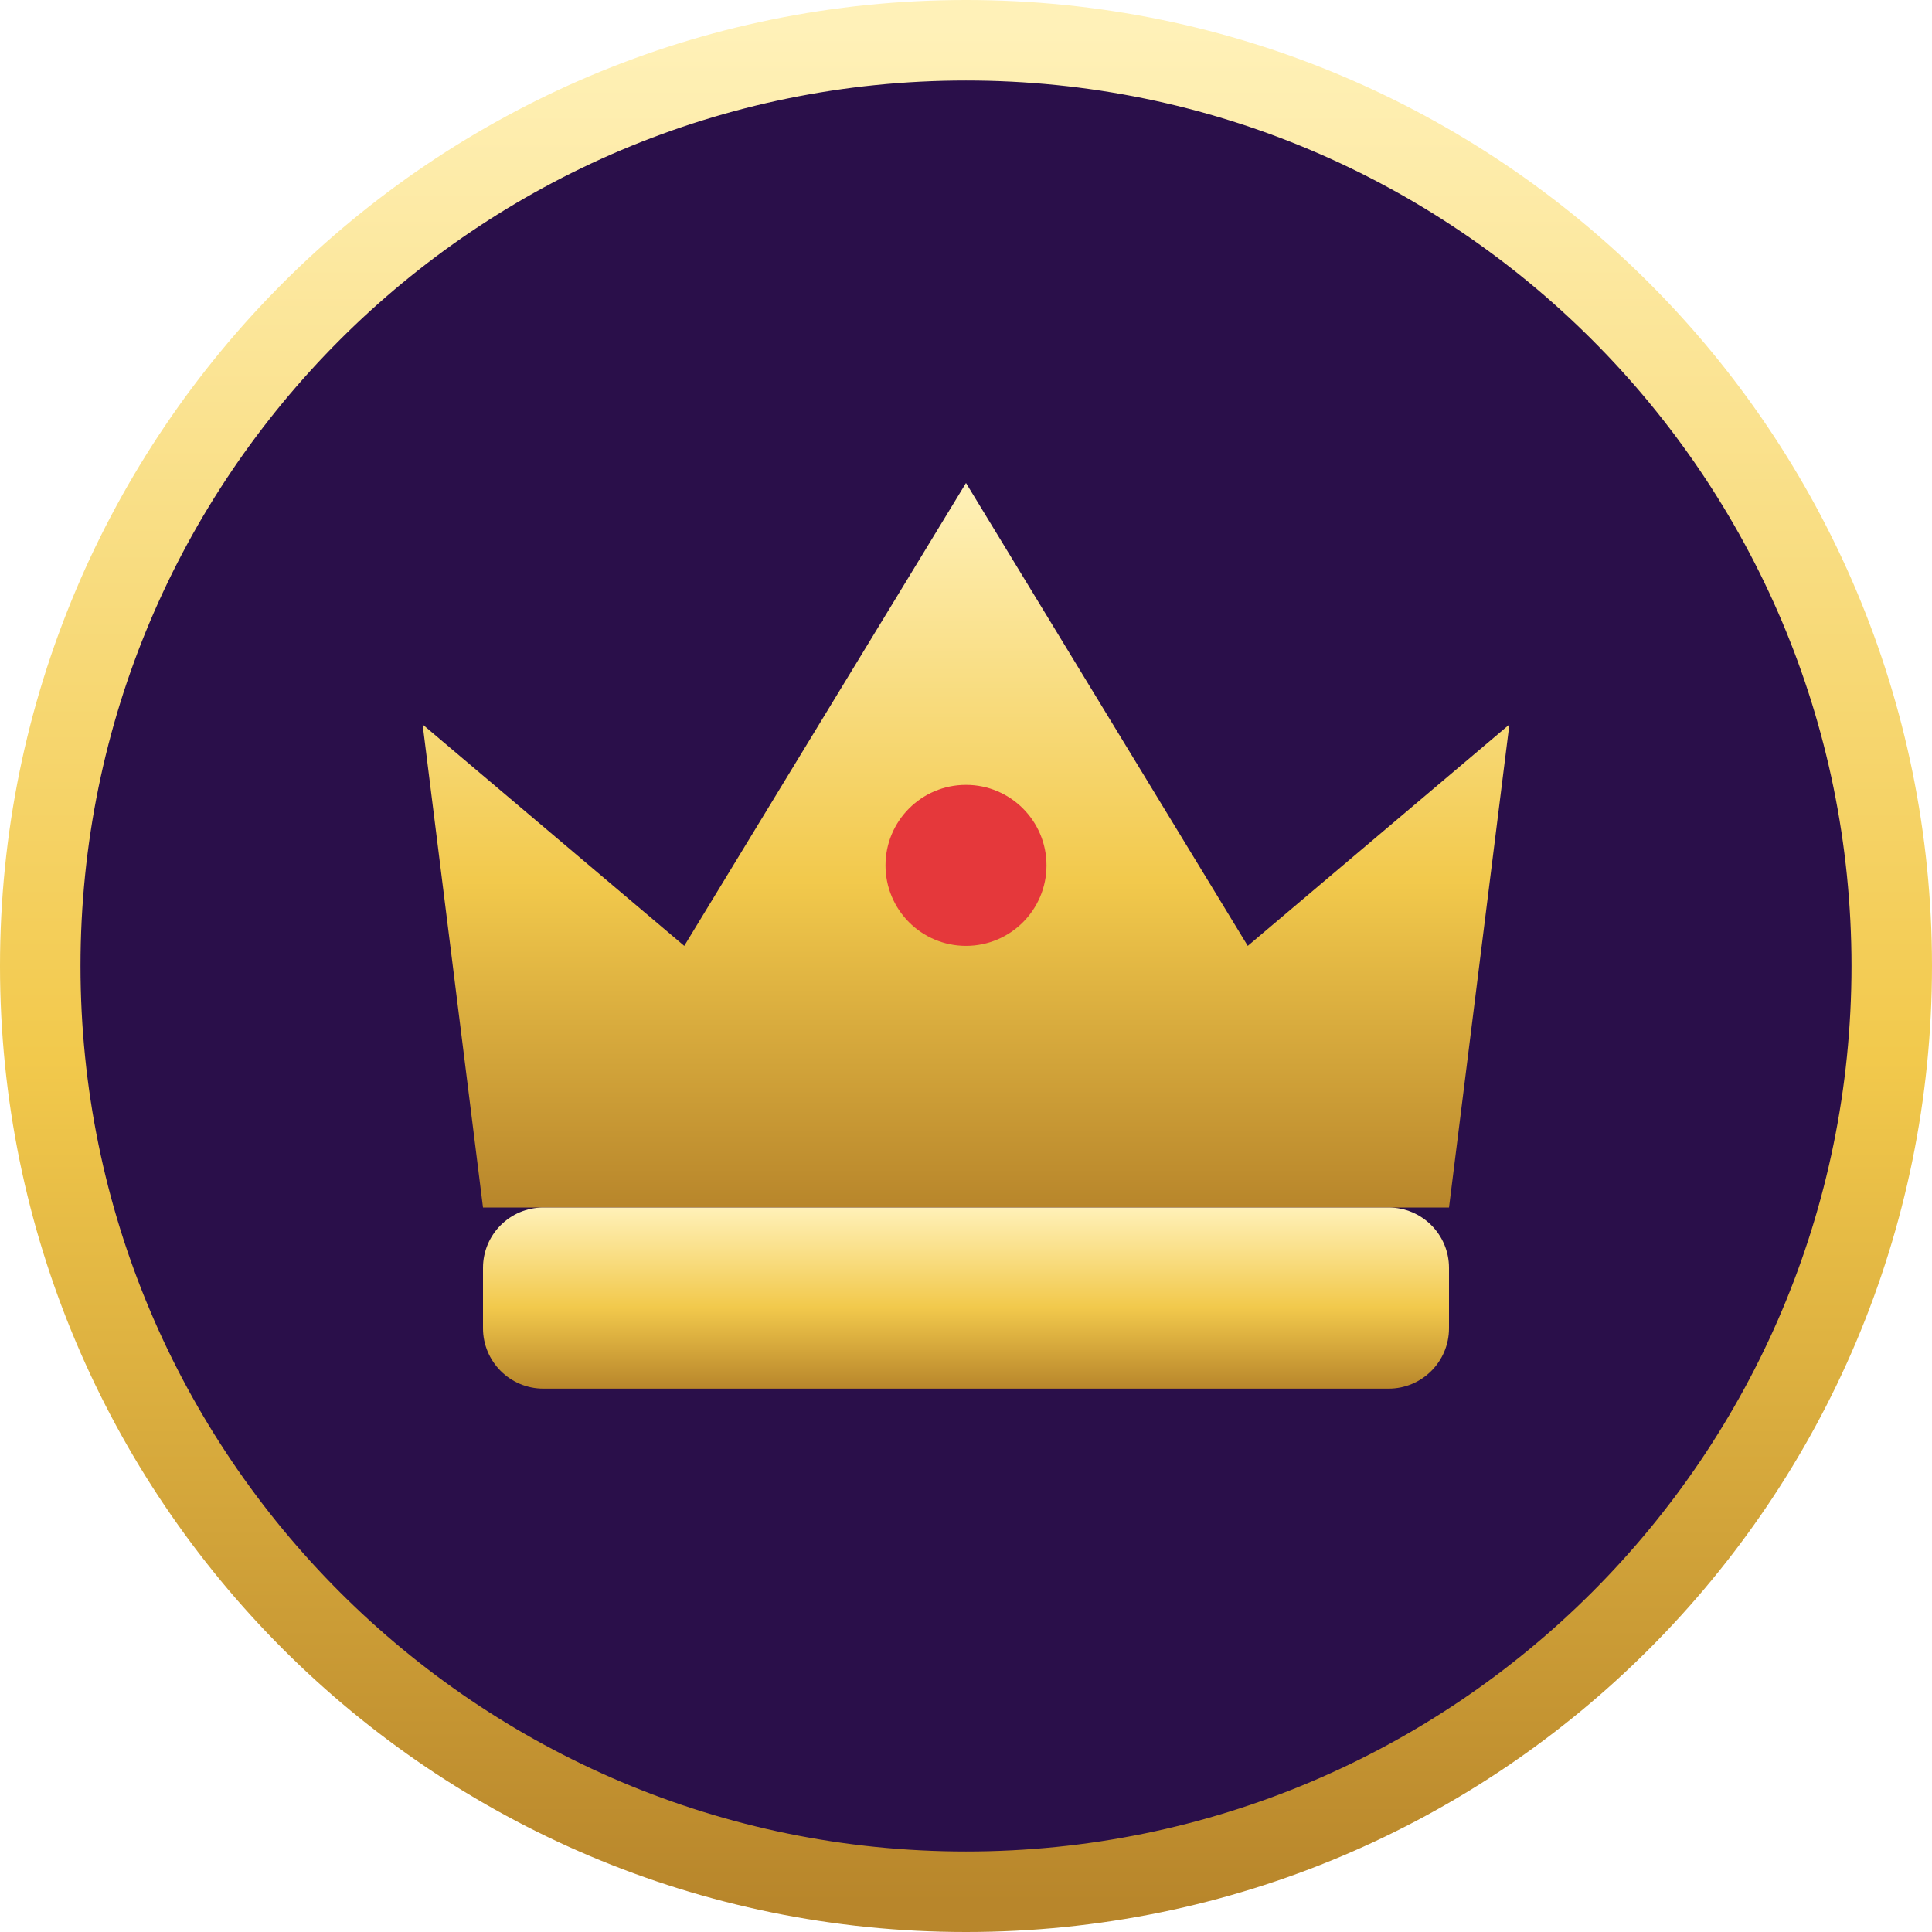
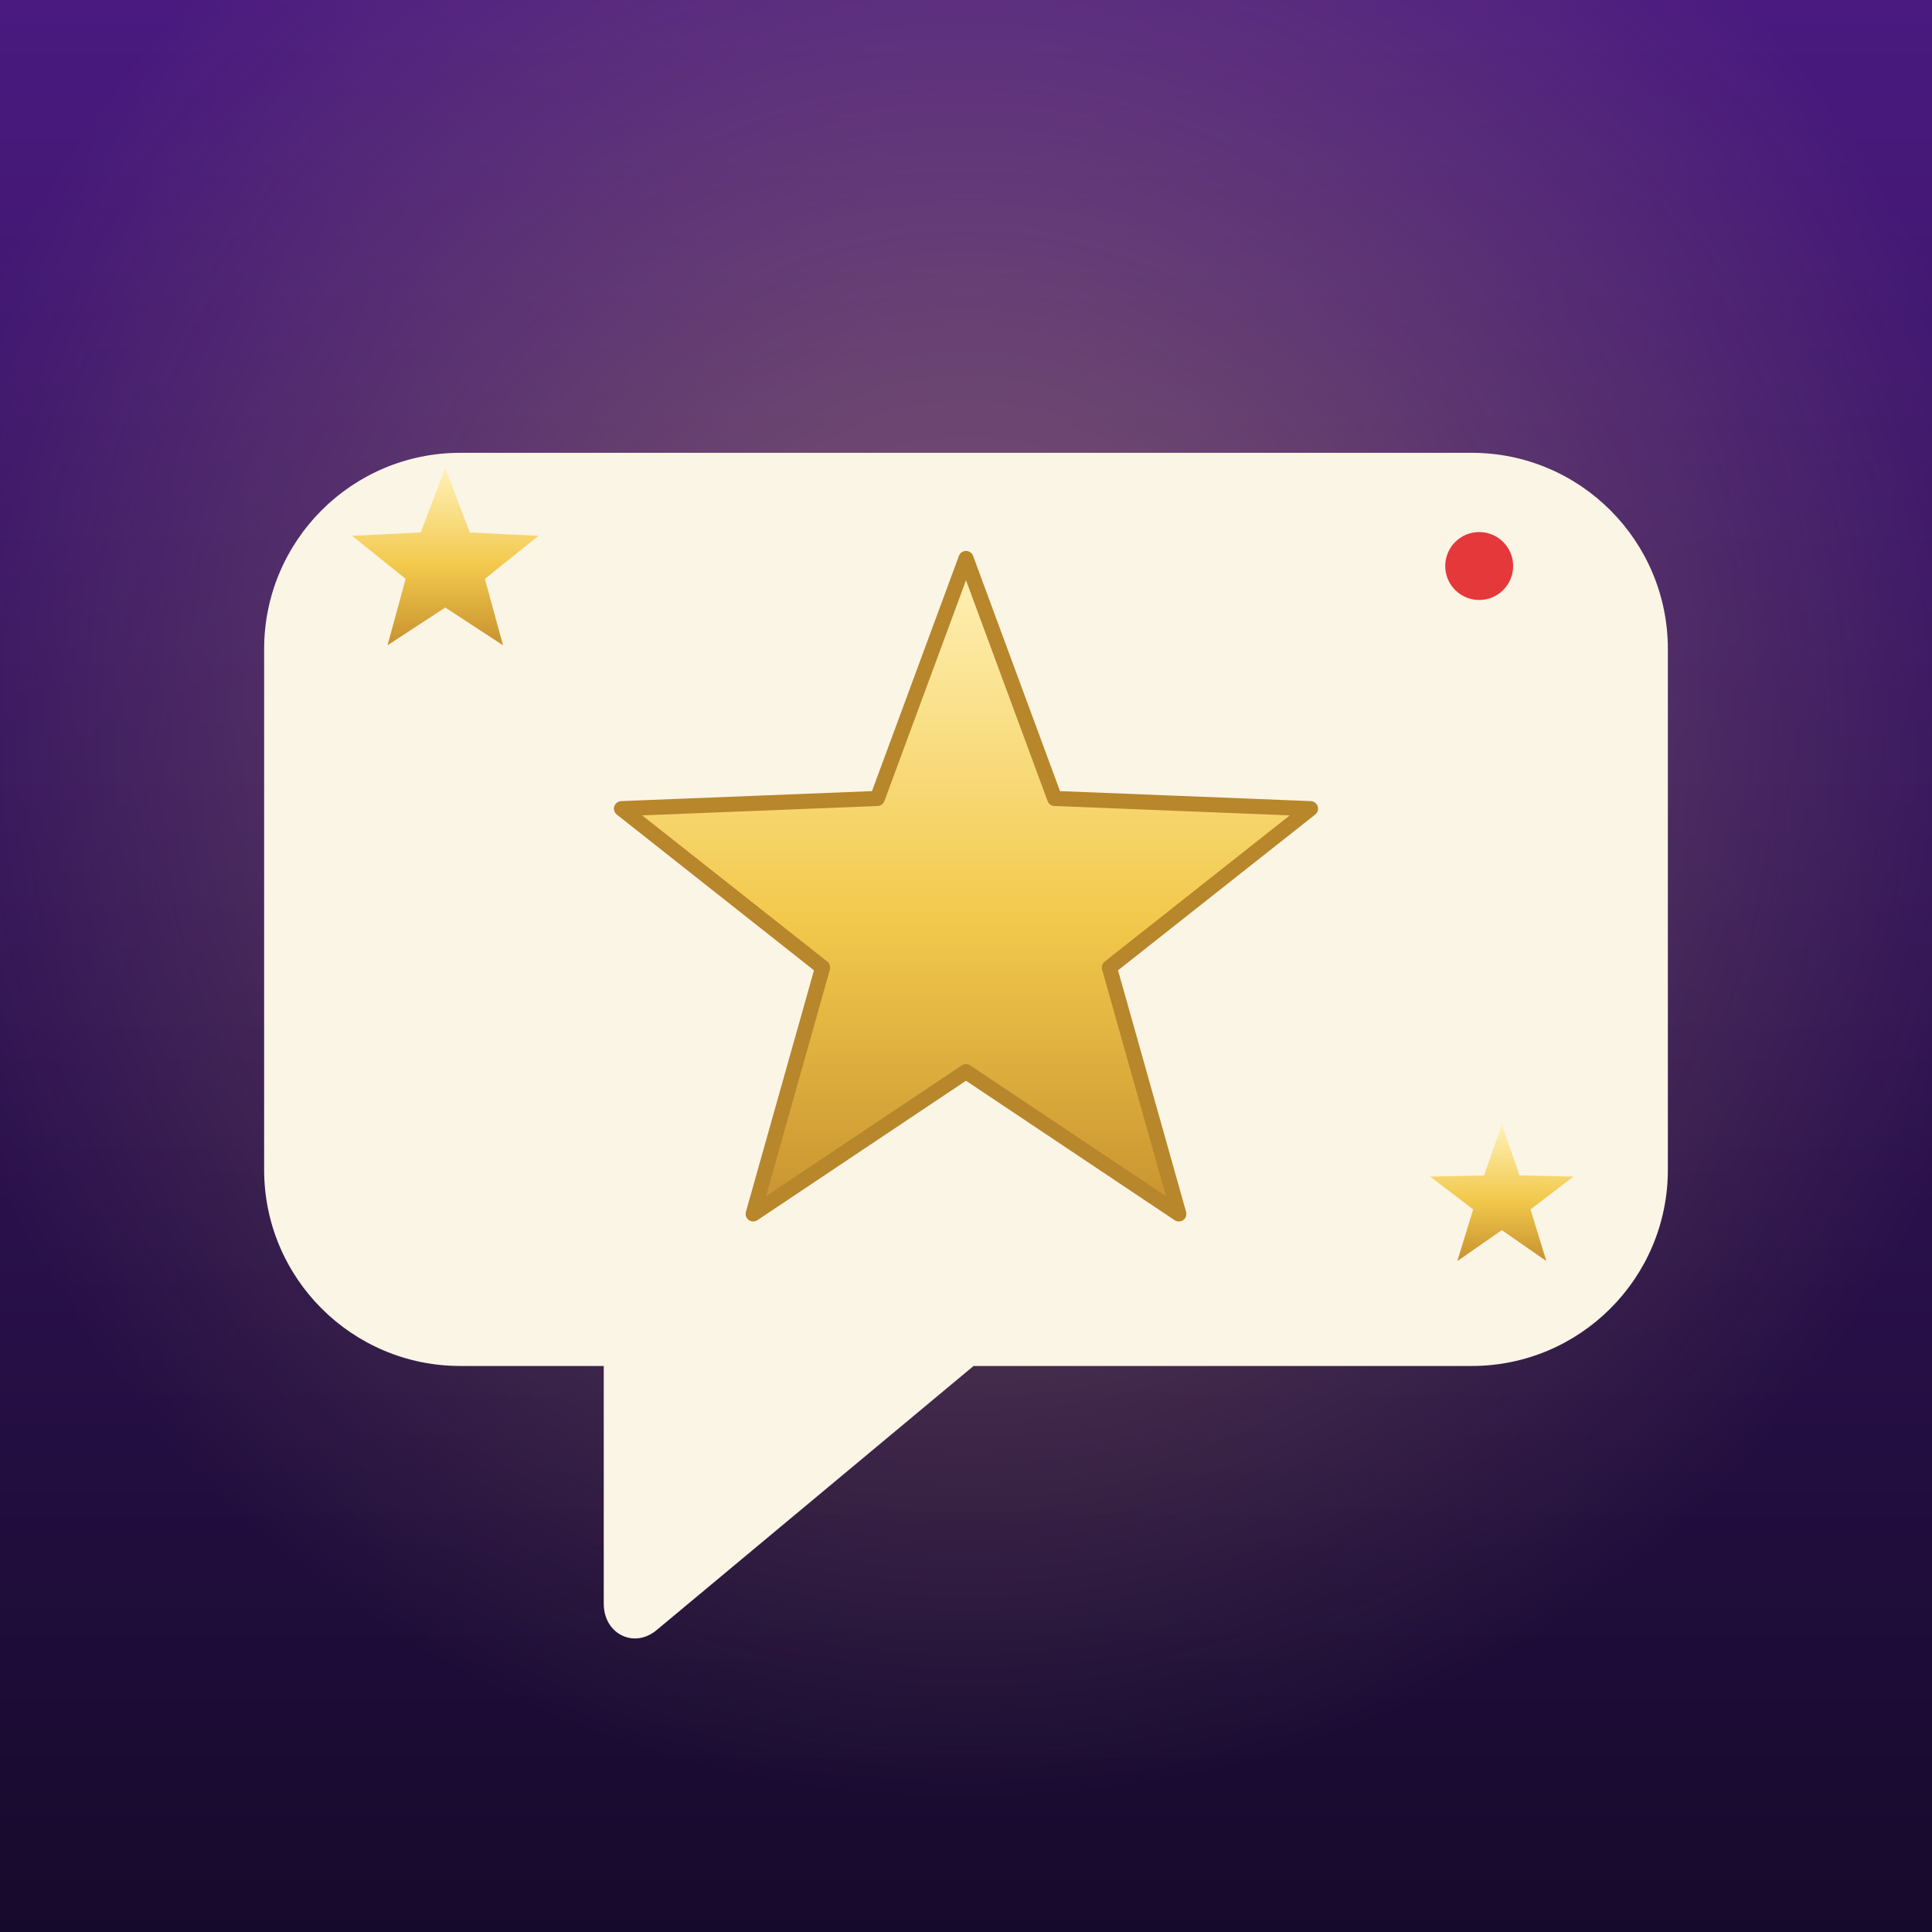
- <svg xmlns="http://www.w3.org/2000/svg" viewBox="0 0 48 48">
+ <svg xmlns="http://www.w3.org/2000/svg" viewBox="0 0 512 512" width="512" height="512">
  <defs>
-     <linearGradient id="g" x1="0" y1="0" x2="0" y2="1">
+     <linearGradient id="bg" x1="0" y1="0" x2="0" y2="1">
+       <stop offset="0" stop-color="#4a1a80" />
+       <stop offset="1" stop-color="#160a2b" />
+     </linearGradient>
+     <radialGradient id="glow" cx="50%" cy="38%" r="55%">
+       <stop offset="0" stop-color="#f6d77a" stop-opacity=".35" />
+       <stop offset="1" stop-color="#f6d77a" stop-opacity="0" />
+     </radialGradient>
+     <linearGradient id="gold" x1="0" y1="0" x2="0" y2="1">
      <stop offset="0" stop-color="#fff1b8" />
      <stop offset=".55" stop-color="#f2c94c" />
-       <stop offset="1" stop-color="#b8862b" />
+       <stop offset="1" stop-color="#c8922f" />
    </linearGradient>
  </defs>
-   <circle cx="24" cy="24" r="23" fill="#2a0f4a" stroke="url(#g)" stroke-width="2" />
-   <path d="M12 30l-1.5-12 6.5 5.5L24 12l7 11.5 6.5-5.5L36 30z" fill="url(#g)" />
-   <rect x="12" y="30" width="24" height="4.5" rx="1.5" fill="url(#g)" />
-   <circle cx="24" cy="21.5" r="2" fill="#e5383b" />
+   <rect width="512" height="512" fill="url(#bg)" />
+   <rect width="512" height="512" fill="url(#glow)" />
+   <g transform="translate(256 256) scale(1.0) translate(-256 -256)">
+     <path d="M122 120h268a52 52 0 0 1 52 52v138a52 52 0 0 1-52 52H258l-84 70c-6 5-14 1-14-7v-63h-38a52 52 0 0 1-52-52V172a52 52 0 0 1 52-52z" fill="#fbf5e6" />
+     <polygon points="256.0,148.0 279.5,211.6 347.3,214.3 294.0,256.4 312.4,321.7 256.0,284.0 199.6,321.7 218.0,256.4 164.7,214.3 232.5,211.6" fill="url(#gold)" stroke="#b8862b" stroke-width="4" stroke-linejoin="round" />
+     <polygon points="118.0,124.0 124.5,141.1 142.7,142.0 128.5,153.4 133.3,171.0 118.0,161.0 102.7,171.0 107.5,153.4 93.3,142.0 111.5,141.1" fill="url(#gold)" />
+     <polygon points="398.0,298.0 402.7,311.5 417.0,311.8 405.6,320.5 409.8,334.2 398.0,326.0 386.2,334.2 390.4,320.5 379.0,311.8 393.3,311.5" fill="url(#gold)" />
+     <circle cx="392" cy="150" r="9" fill="#e5383b" />
+   </g>
</svg>
